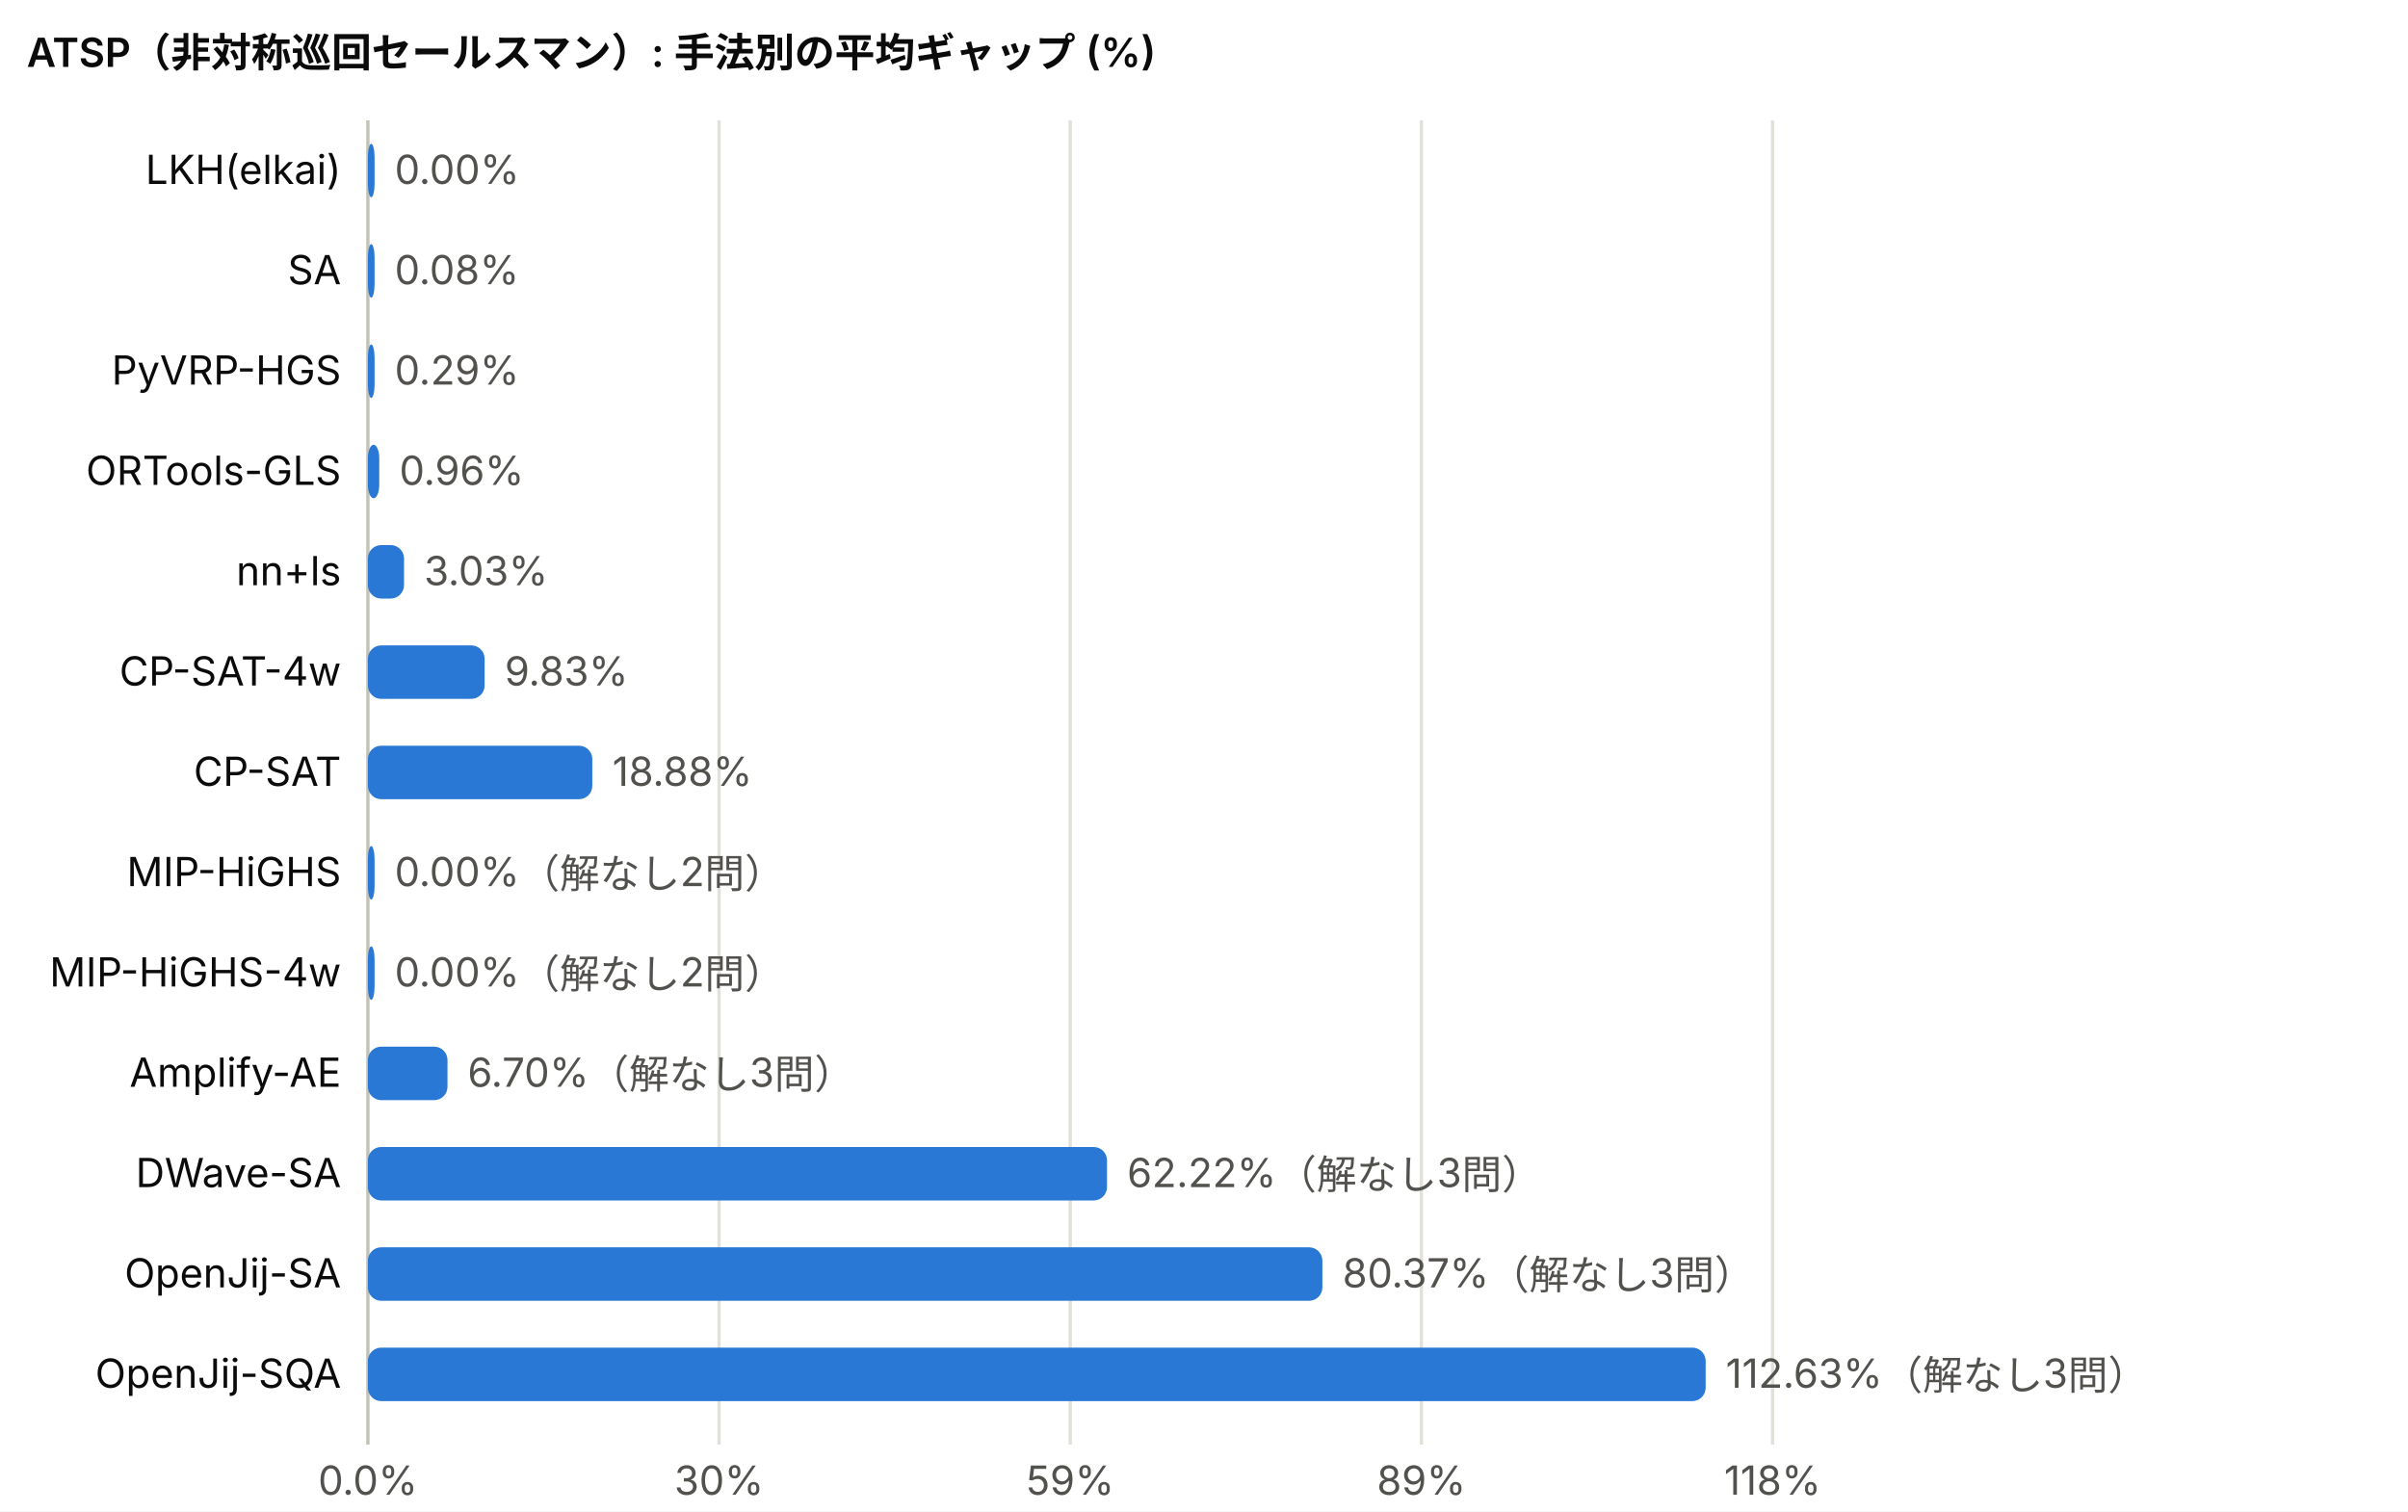
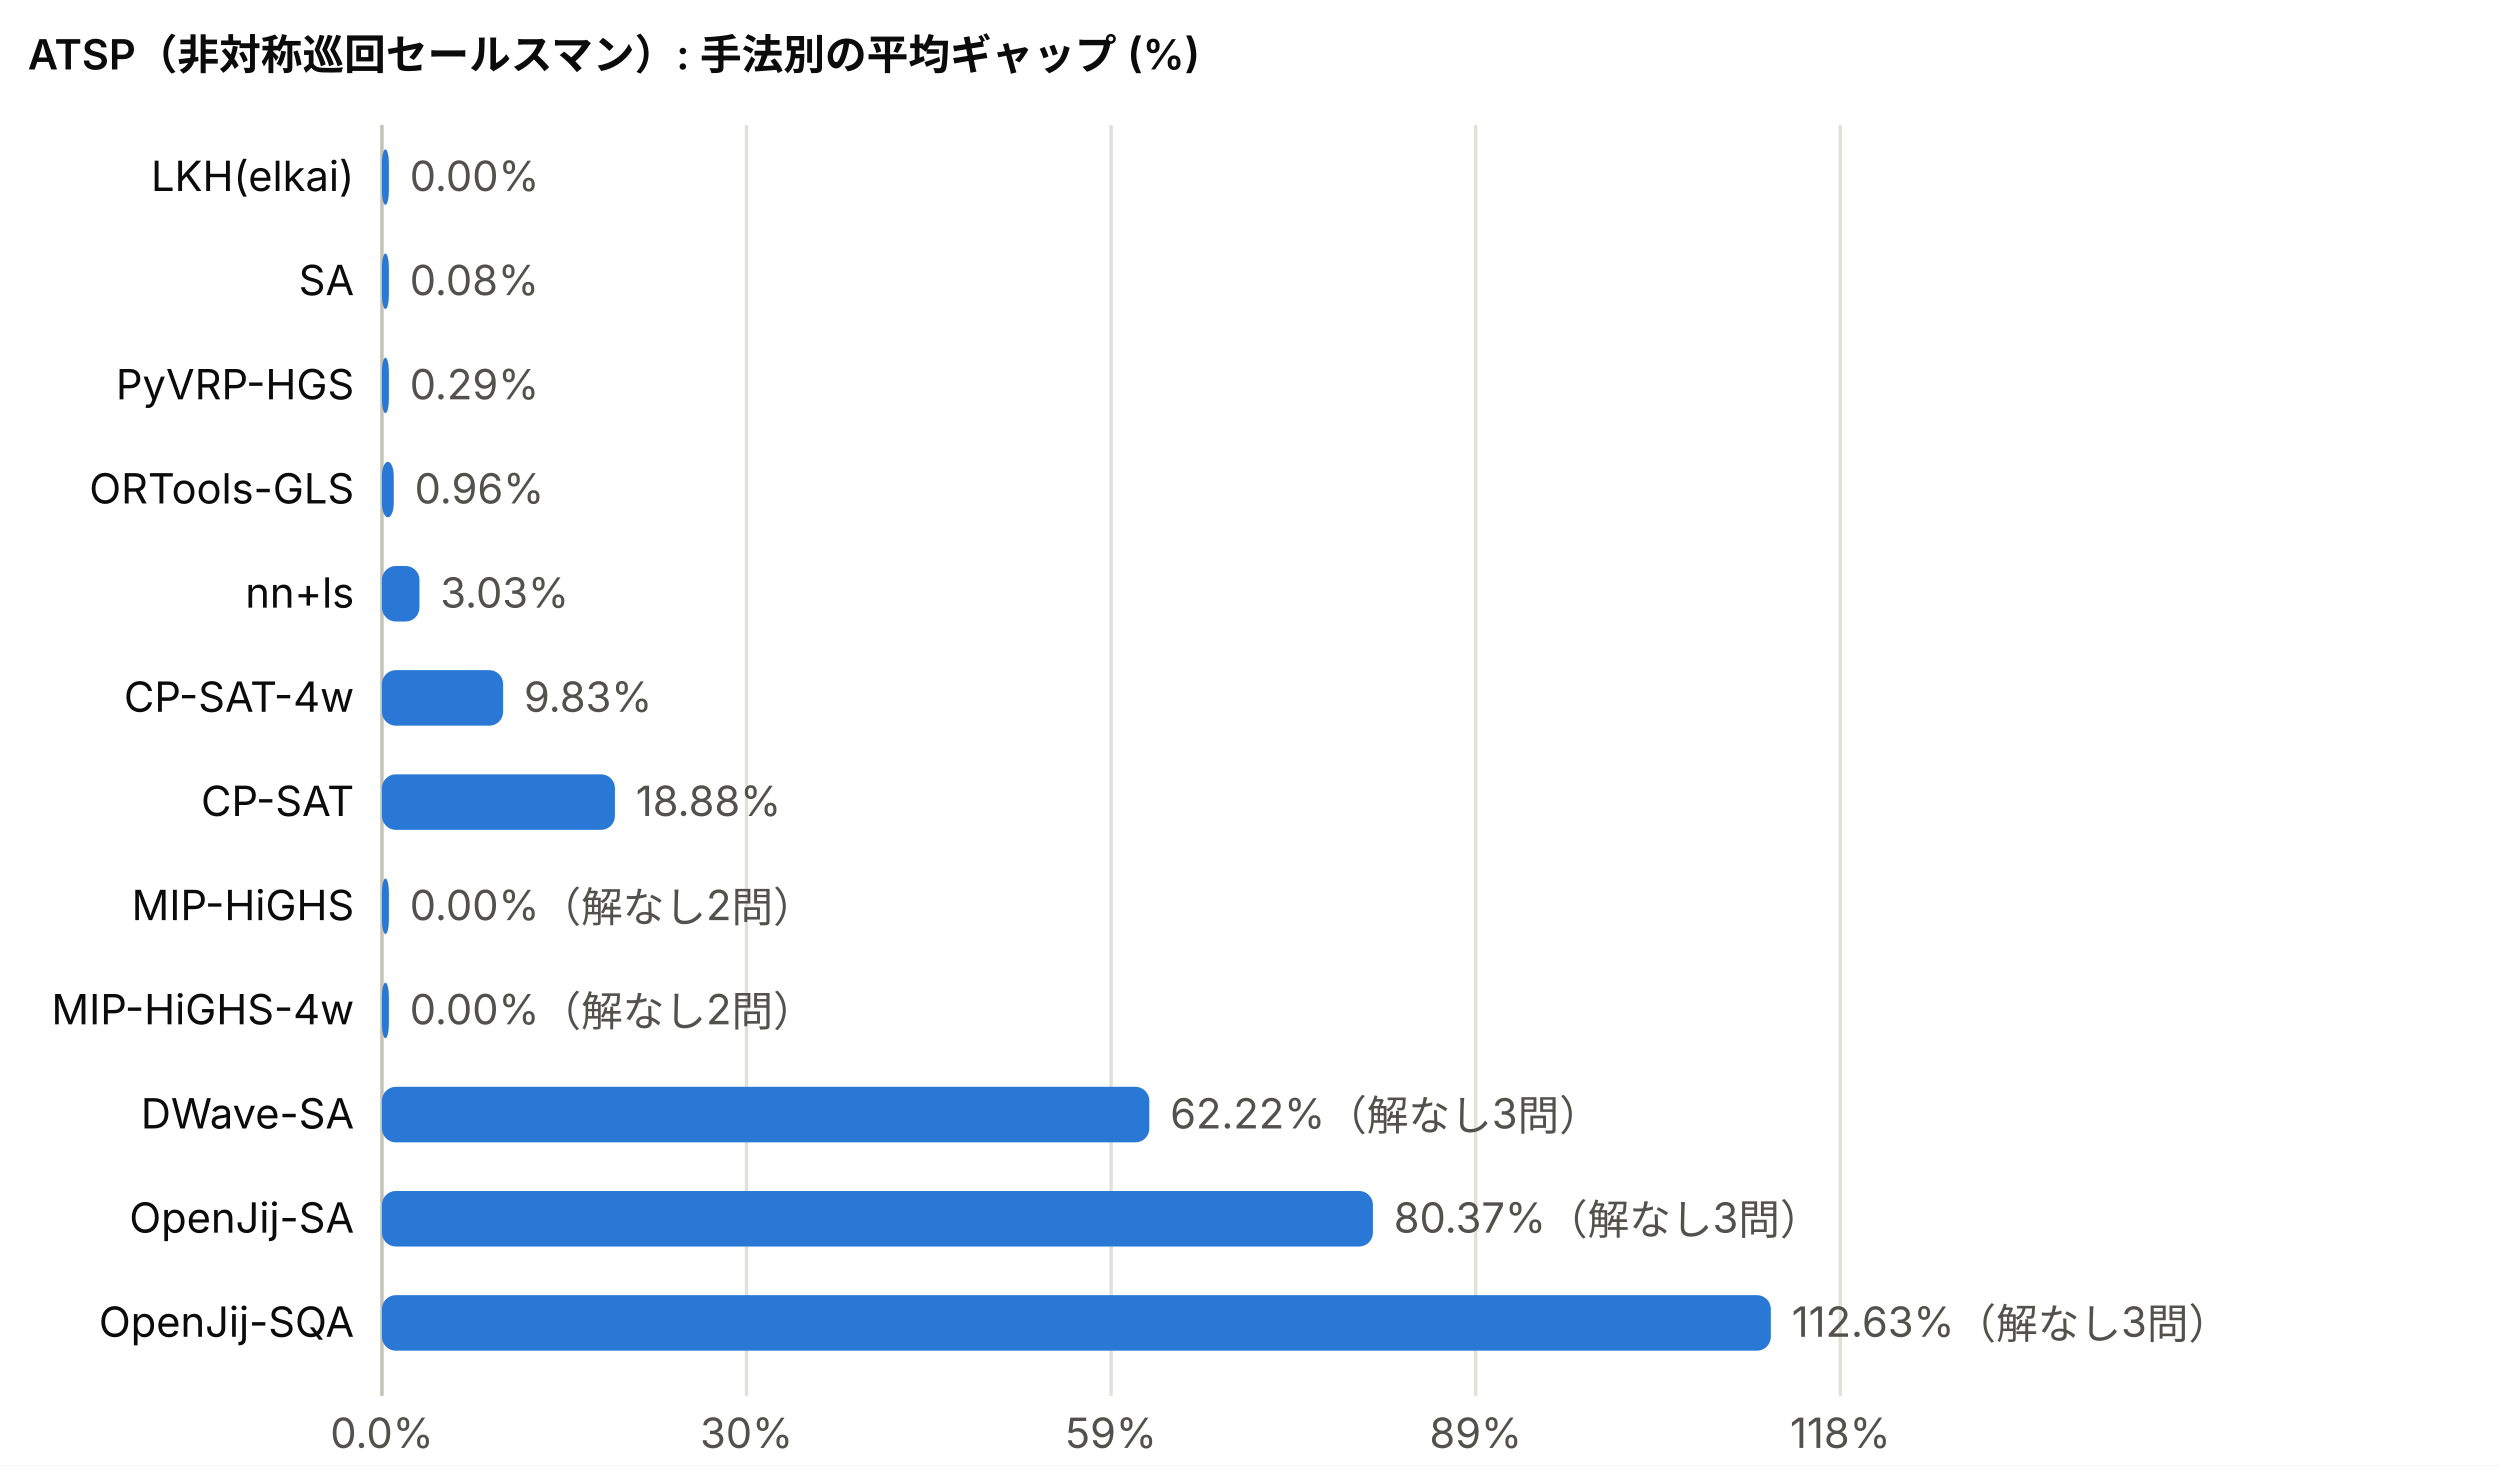
- <svg xmlns="http://www.w3.org/2000/svg" width="720" height="452" viewBox="0 0 720 452" font-family="-apple-system, 'Segoe UI', 'Hiragino Sans', 'Yu Gothic UI', Meiryo, sans-serif" font-size="12">
-   <rect width="720" height="452" fill="#ffffff" />
+ <svg xmlns="http://www.w3.org/2000/svg" width="720" height="422" viewBox="0 0 720 422" font-family="-apple-system, 'Segoe UI', 'Hiragino Sans', 'Yu Gothic UI', Meiryo, sans-serif" font-size="12">
+   <rect width="720" height="422" fill="#ffffff" />
  <text x="8.0" y="20.0" text-anchor="start" fill="#0b0b0b" font-weight="600">ATSP（非対称巡回セールスマン）: 手法別の平均ギャップ (%)</text>
-   <line x1="110.0" x2="110.0" y1="36" y2="432" stroke="#c3c2b7" />
-   <text x="110.0" y="447.0" text-anchor="middle" fill="#52514e">0.0%</text>
-   <line x1="215.0" x2="215.0" y1="36" y2="432" stroke="#e1e0d9" />
-   <text x="215.0" y="447.0" text-anchor="middle" fill="#52514e">30%</text>
-   <line x1="320.0" x2="320.0" y1="36" y2="432" stroke="#e1e0d9" />
-   <text x="320.0" y="447.0" text-anchor="middle" fill="#52514e">59%</text>
-   <line x1="425.0" x2="425.0" y1="36" y2="432" stroke="#e1e0d9" />
-   <text x="425.0" y="447.0" text-anchor="middle" fill="#52514e">89%</text>
-   <line x1="530.0" x2="530.0" y1="36" y2="432" stroke="#e1e0d9" />
-   <text x="530.0" y="447.0" text-anchor="middle" fill="#52514e">118%</text>
+   <line x1="110.0" x2="110.0" y1="36" y2="402" stroke="#c3c2b7" />
+   <text x="110.0" y="417.0" text-anchor="middle" fill="#52514e">0.0%</text>
+   <line x1="215.0" x2="215.0" y1="36" y2="402" stroke="#e1e0d9" />
+   <text x="215.0" y="417.0" text-anchor="middle" fill="#52514e">30%</text>
+   <line x1="320.0" x2="320.0" y1="36" y2="402" stroke="#e1e0d9" />
+   <text x="320.0" y="417.0" text-anchor="middle" fill="#52514e">59%</text>
+   <line x1="425.0" x2="425.0" y1="36" y2="402" stroke="#e1e0d9" />
+   <text x="425.0" y="417.0" text-anchor="middle" fill="#52514e">89%</text>
+   <line x1="530.0" x2="530.0" y1="36" y2="402" stroke="#e1e0d9" />
+   <text x="530.0" y="417.0" text-anchor="middle" fill="#52514e">118%</text>
  <text x="102.0" y="55.0" text-anchor="end" fill="#0b0b0b">LKH(elkai)</text>
  <rect x="110" y="43" width="2.0" height="16" rx="4" fill="#2a78d6" />
  <text x="118.0" y="55.0" text-anchor="start" fill="#52514e">0.00%</text>
  <text x="102.0" y="85.0" text-anchor="end" fill="#0b0b0b">SA</text>
  <rect x="110" y="73" width="2.0" height="16" rx="4" fill="#2a78d6" />
  <text x="118.0" y="85.0" text-anchor="start" fill="#52514e">0.08%</text>
  <text x="102.0" y="115.0" text-anchor="end" fill="#0b0b0b">PyVRP-HGS</text>
  <rect x="110" y="103" width="2.0" height="16" rx="4" fill="#2a78d6" />
  <text x="118.0" y="115.0" text-anchor="start" fill="#52514e">0.29%</text>
  <text x="102.0" y="145.0" text-anchor="end" fill="#0b0b0b">ORTools-GLS</text>
  <rect x="110" y="133" width="3.4" height="16" rx="4" fill="#2a78d6" />
  <text x="119.4" y="145.0" text-anchor="start" fill="#52514e">0.96%</text>
  <text x="102.0" y="175.0" text-anchor="end" fill="#0b0b0b">nn+ls</text>
  <rect x="110" y="163" width="10.8" height="16" rx="4" fill="#2a78d6" />
  <text x="126.8" y="175.0" text-anchor="start" fill="#52514e">3.03%</text>
  <text x="102.0" y="205.0" text-anchor="end" fill="#0b0b0b">CP-SAT-4w</text>
  <rect x="110" y="193" width="34.9" height="16" rx="4" fill="#2a78d6" />
  <text x="150.9" y="205.0" text-anchor="start" fill="#52514e">9.83%</text>
  <text x="102.0" y="235.0" text-anchor="end" fill="#0b0b0b">CP-SAT</text>
  <rect x="110" y="223" width="67.1" height="16" rx="4" fill="#2a78d6" />
  <text x="183.1" y="235.0" text-anchor="start" fill="#52514e">18.88%</text>
  <text x="102.0" y="265.0" text-anchor="end" fill="#0b0b0b">MIP-HiGHS</text>
  <rect x="110" y="253" width="2.0" height="16" rx="4" fill="#2a78d6" />
  <text x="118.0" y="265.0" text-anchor="start" fill="#52514e">0.00%（解なし2問）</text>
  <text x="102.0" y="295.0" text-anchor="end" fill="#0b0b0b">MIP-HiGHS-4w</text>
  <rect x="110" y="283" width="2.0" height="16" rx="4" fill="#2a78d6" />
  <text x="118.0" y="295.0" text-anchor="start" fill="#52514e">0.00%（解なし2問）</text>
-   <text x="102.0" y="325.0" text-anchor="end" fill="#0b0b0b">Amplify-AE</text>
-   <rect x="110" y="313" width="23.8" height="16" rx="4" fill="#2a78d6" />
-   <text x="139.8" y="325.0" text-anchor="start" fill="#52514e">6.70%（解なし3問）</text>
-   <text x="102.0" y="355.0" text-anchor="end" fill="#0b0b0b">DWave-SA</text>
-   <rect x="110" y="343" width="221.0" height="16" rx="4" fill="#2a78d6" />
-   <text x="337.0" y="355.0" text-anchor="start" fill="#52514e">62.22%（解なし3問）</text>
-   <text x="102.0" y="385.0" text-anchor="end" fill="#0b0b0b">OpenJij-SA</text>
-   <rect x="110" y="373" width="285.4" height="16" rx="4" fill="#2a78d6" />
-   <text x="401.4" y="385.0" text-anchor="start" fill="#52514e">80.37%（解なし3問）</text>
-   <text x="102.0" y="415.0" text-anchor="end" fill="#0b0b0b">OpenJij-SQA</text>
-   <rect x="110" y="403" width="400.0" height="16" rx="4" fill="#2a78d6" />
-   <text x="516.0" y="415.0" text-anchor="start" fill="#52514e">112.63%（解なし3問）</text>
+   <text x="102.0" y="325.0" text-anchor="end" fill="#0b0b0b">DWave-SA</text>
+   <rect x="110" y="313" width="221.0" height="16" rx="4" fill="#2a78d6" />
+   <text x="337.0" y="325.0" text-anchor="start" fill="#52514e">62.22%（解なし3問）</text>
+   <text x="102.0" y="355.0" text-anchor="end" fill="#0b0b0b">OpenJij-SA</text>
+   <rect x="110" y="343" width="285.4" height="16" rx="4" fill="#2a78d6" />
+   <text x="401.4" y="355.0" text-anchor="start" fill="#52514e">80.37%（解なし3問）</text>
+   <text x="102.0" y="385.0" text-anchor="end" fill="#0b0b0b">OpenJij-SQA</text>
+   <rect x="110" y="373" width="400.0" height="16" rx="4" fill="#2a78d6" />
+   <text x="516.0" y="385.0" text-anchor="start" fill="#52514e">112.63%（解なし3問）</text>
</svg>
